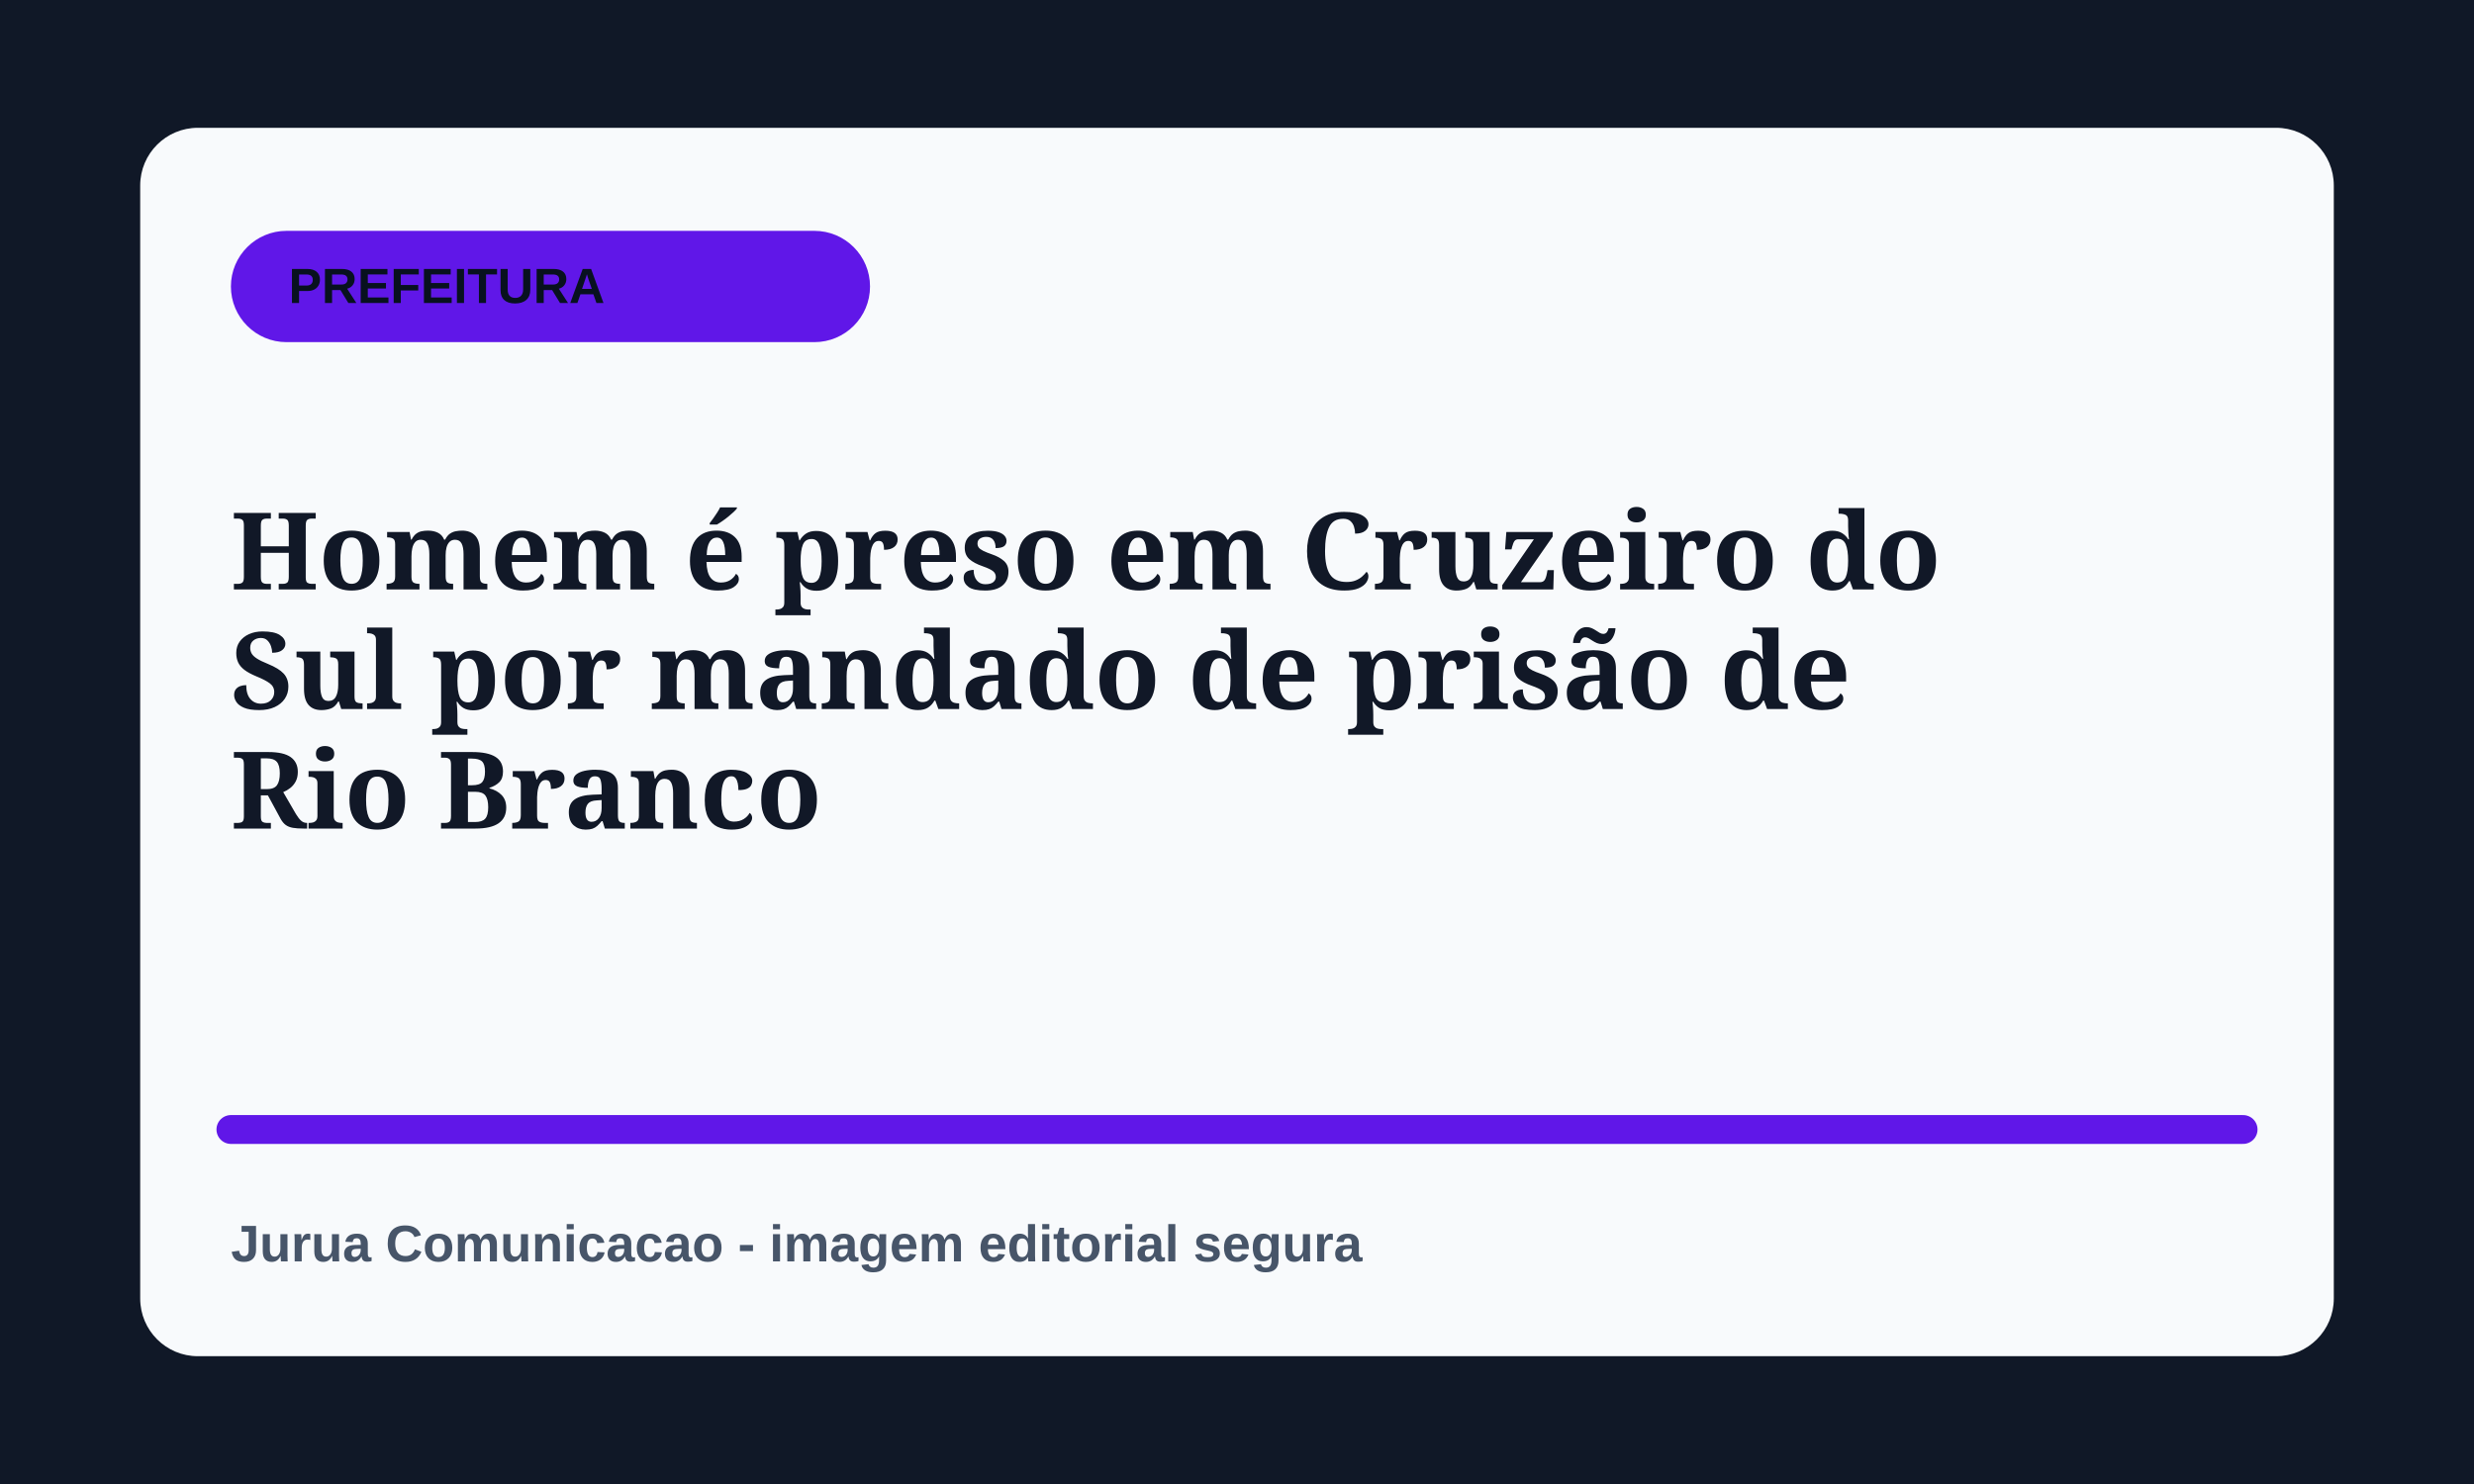
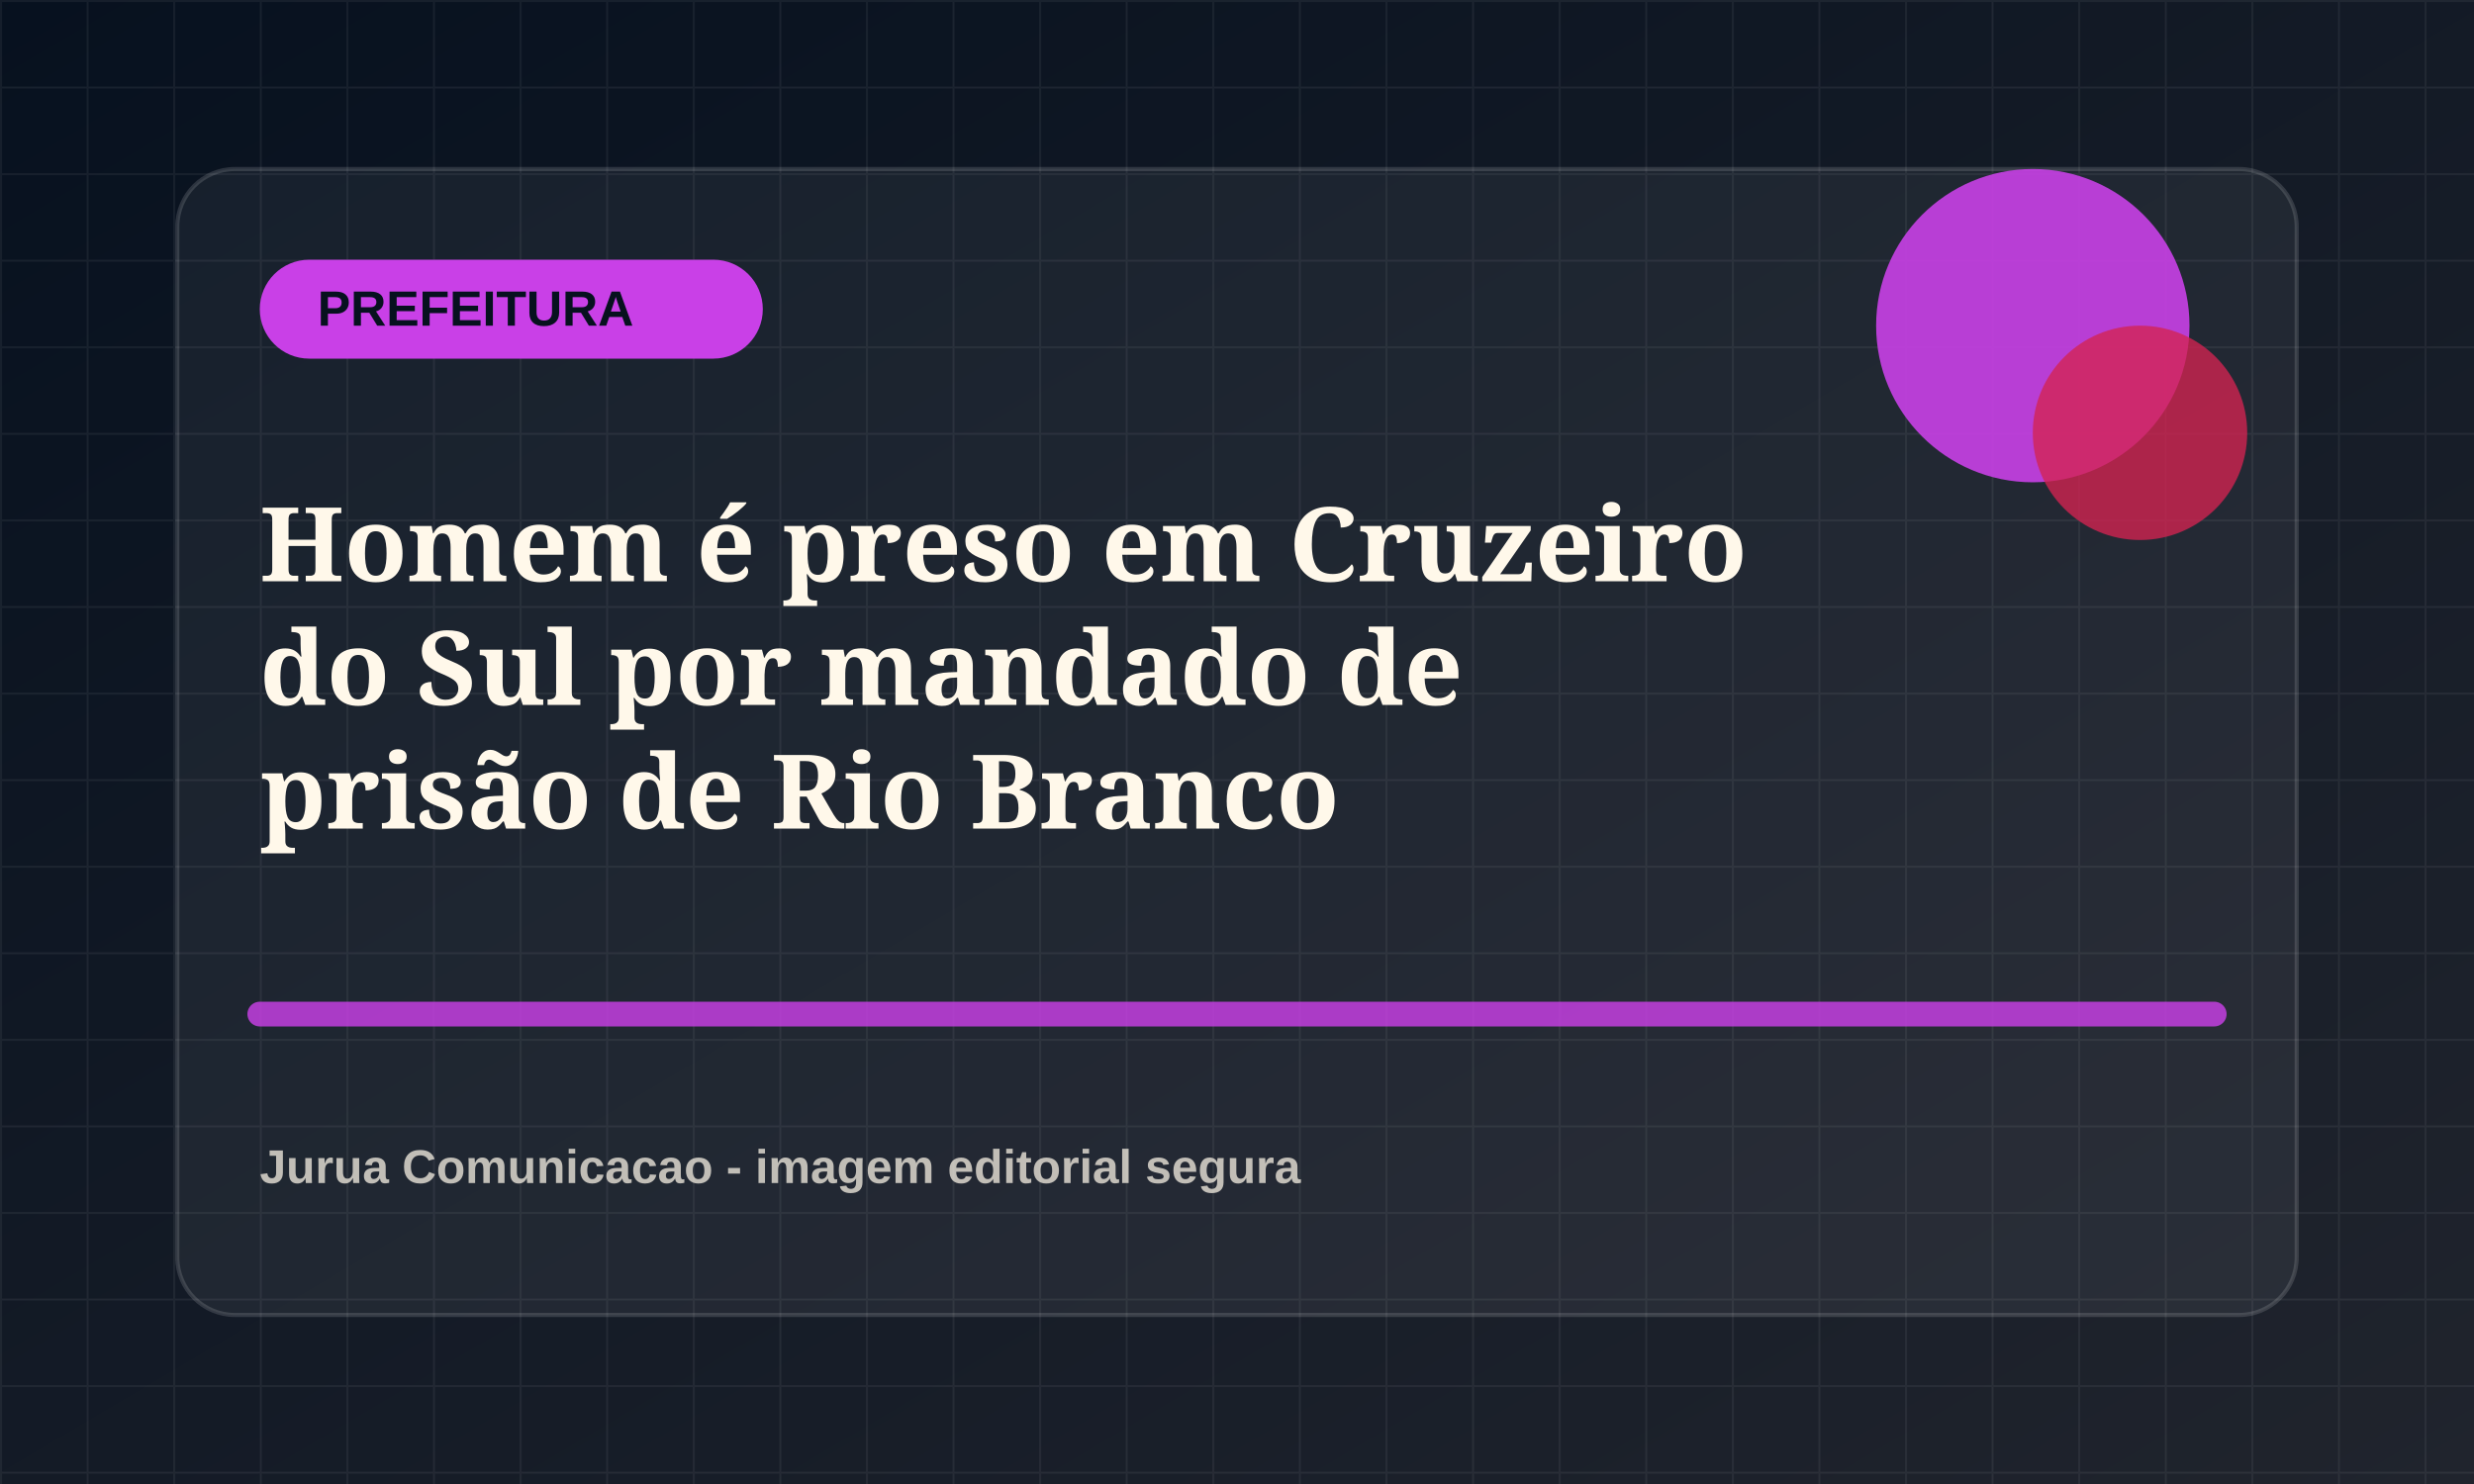
<svg xmlns="http://www.w3.org/2000/svg" viewBox="0 0 1200 720">
-   <rect width="1200" height="720" fill="#101827" />
-   <rect x="68" y="62" width="1064" height="596" rx="28" fill="#f8fafc" />
-   <rect x="112" y="112" width="310" height="54" rx="27" fill="hsl(261 82% 50%)" />
-   <text x="140" y="147" fill="#08111f" font-family="Arial, sans-serif" font-size="24" font-weight="800">PREFEITURA</text>
-   <text x="112" y="286" fill="#111827" font-family="Georgia, serif" font-size="52" font-weight="700">
-     <tspan x="112" dy="0">Homem é preso em Cruzeiro do</tspan>
-     <tspan x="112" dy="58">Sul por mandado de prisão de</tspan>
-     <tspan x="112" dy="58">Rio Branco</tspan>
+   <defs>
+     <linearGradient id="bg" x1="0" x2="1" y1="0" y2="1">
+       <stop offset="0" stop-color="#07111f" />
+       <stop offset="1" stop-color="#20242d" />
+     </linearGradient>
+     <pattern id="grid" width="42" height="42" patternUnits="userSpaceOnUse">
+       <path d="M42 0H0v42" fill="none" stroke="rgba(255,255,255,.055)" stroke-width="2" />
+     </pattern>
+   </defs>
+   <rect width="1200" height="720" fill="url(#bg)" />
+   <rect width="1200" height="720" fill="url(#grid)" />
+   <rect x="86" y="82" width="1028" height="556" rx="28" fill="rgba(255,255,255,.055)" stroke="rgba(255,255,255,.14)" stroke-width="2" />
+   <rect x="126" y="126" width="244" height="48" rx="24" fill="hsl(289 78% 58%)" />
+   <text x="154" y="158" fill="#07111f" font-family="Arial, sans-serif" font-size="24" font-weight="800">PREFEITURA</text>
+   <circle cx="986" cy="158" r="76" fill="hsl(289 78% 58%)" opacity=".9" />
+   <circle cx="1038" cy="210" r="52" fill="hsl(344 72% 48%)" opacity=".78" />
+   <path d="M126 492h948" stroke="hsl(289 78% 58%)" stroke-width="12" stroke-linecap="round" opacity=".82" />
+   <text x="126" y="282" fill="#fff8ea" font-family="Georgia, serif" font-size="50" font-weight="700">
+     <tspan x="126" dy="0">Homem é preso em Cruzeiro</tspan>
+     <tspan x="126" dy="60">do Sul por mandado de</tspan>
+     <tspan x="126" dy="60">prisão de Rio Branco</tspan>
  </text>
-   <path d="M112 548h976" stroke="hsl(261 82% 50%)" stroke-width="14" stroke-linecap="round" />
-   <text x="112" y="612" fill="#475569" font-family="Arial, sans-serif" font-size="25" font-weight="700">Jurua Comunicacao - imagem editorial segura</text>
+   <text x="126" y="574" fill="rgba(255,248,234,.72)" font-family="Arial, sans-serif" font-size="23" font-weight="700">Jurua Comunicacao - imagem editorial segura</text>
</svg>
